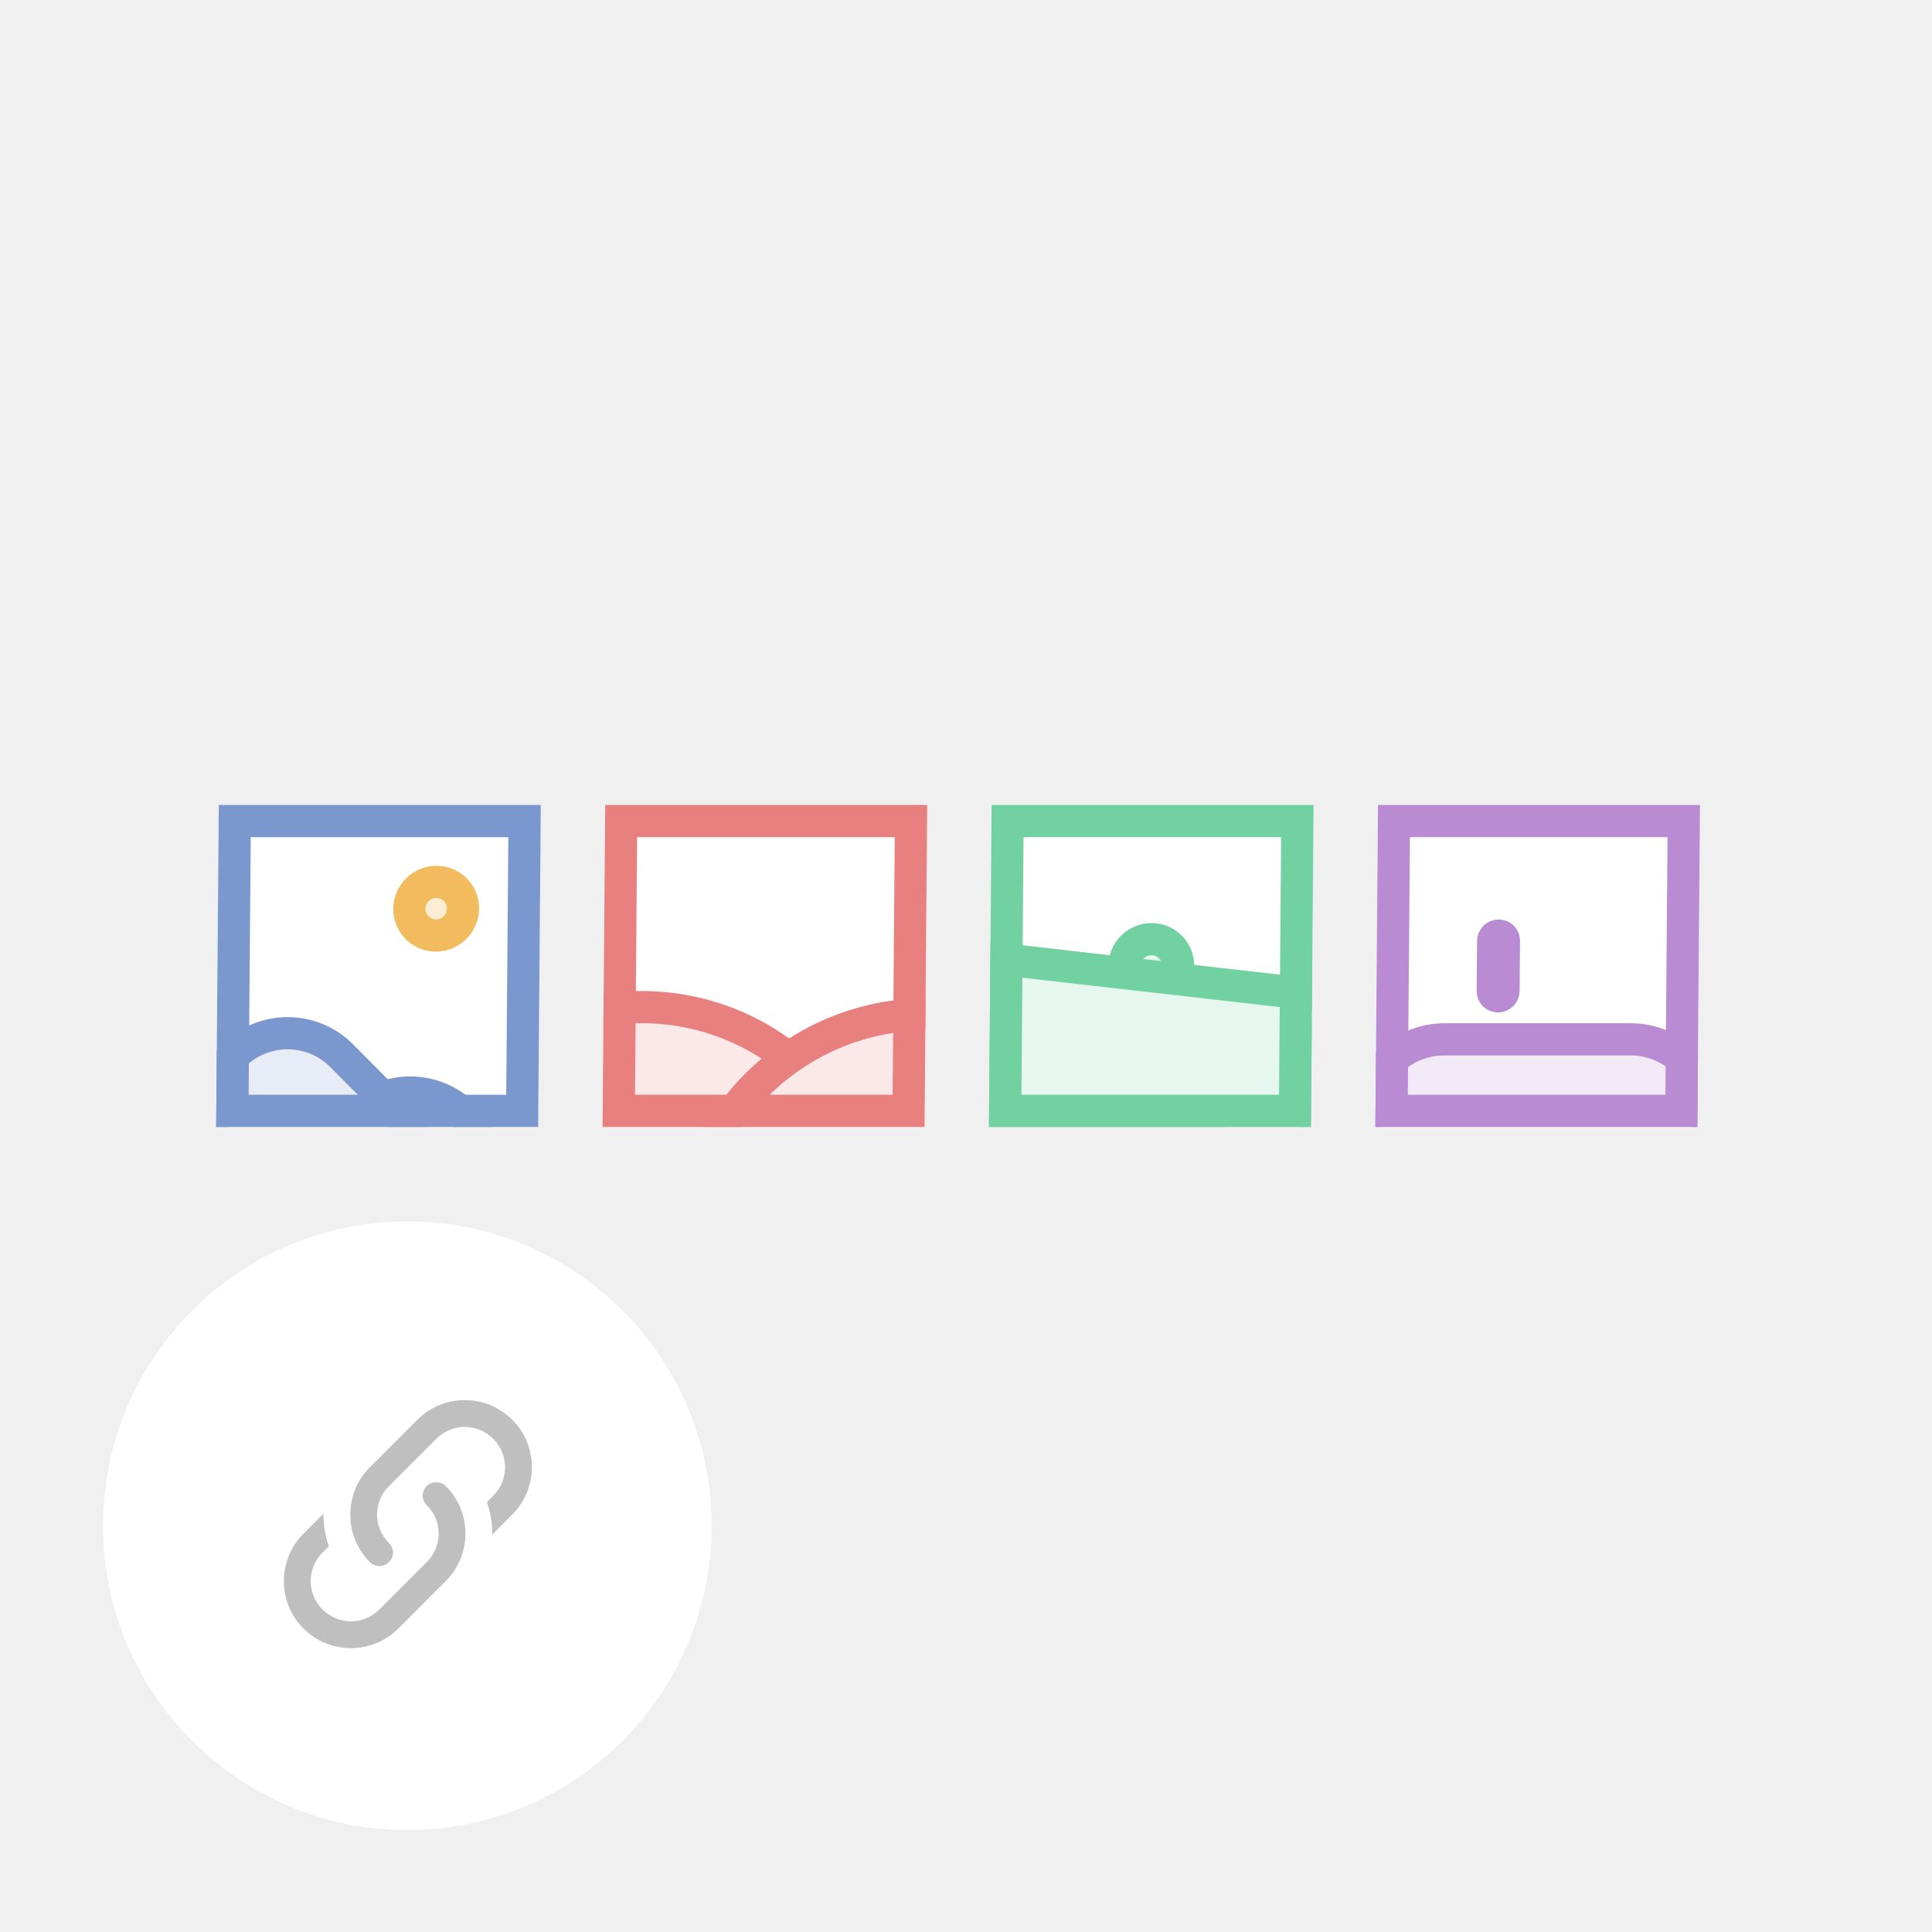
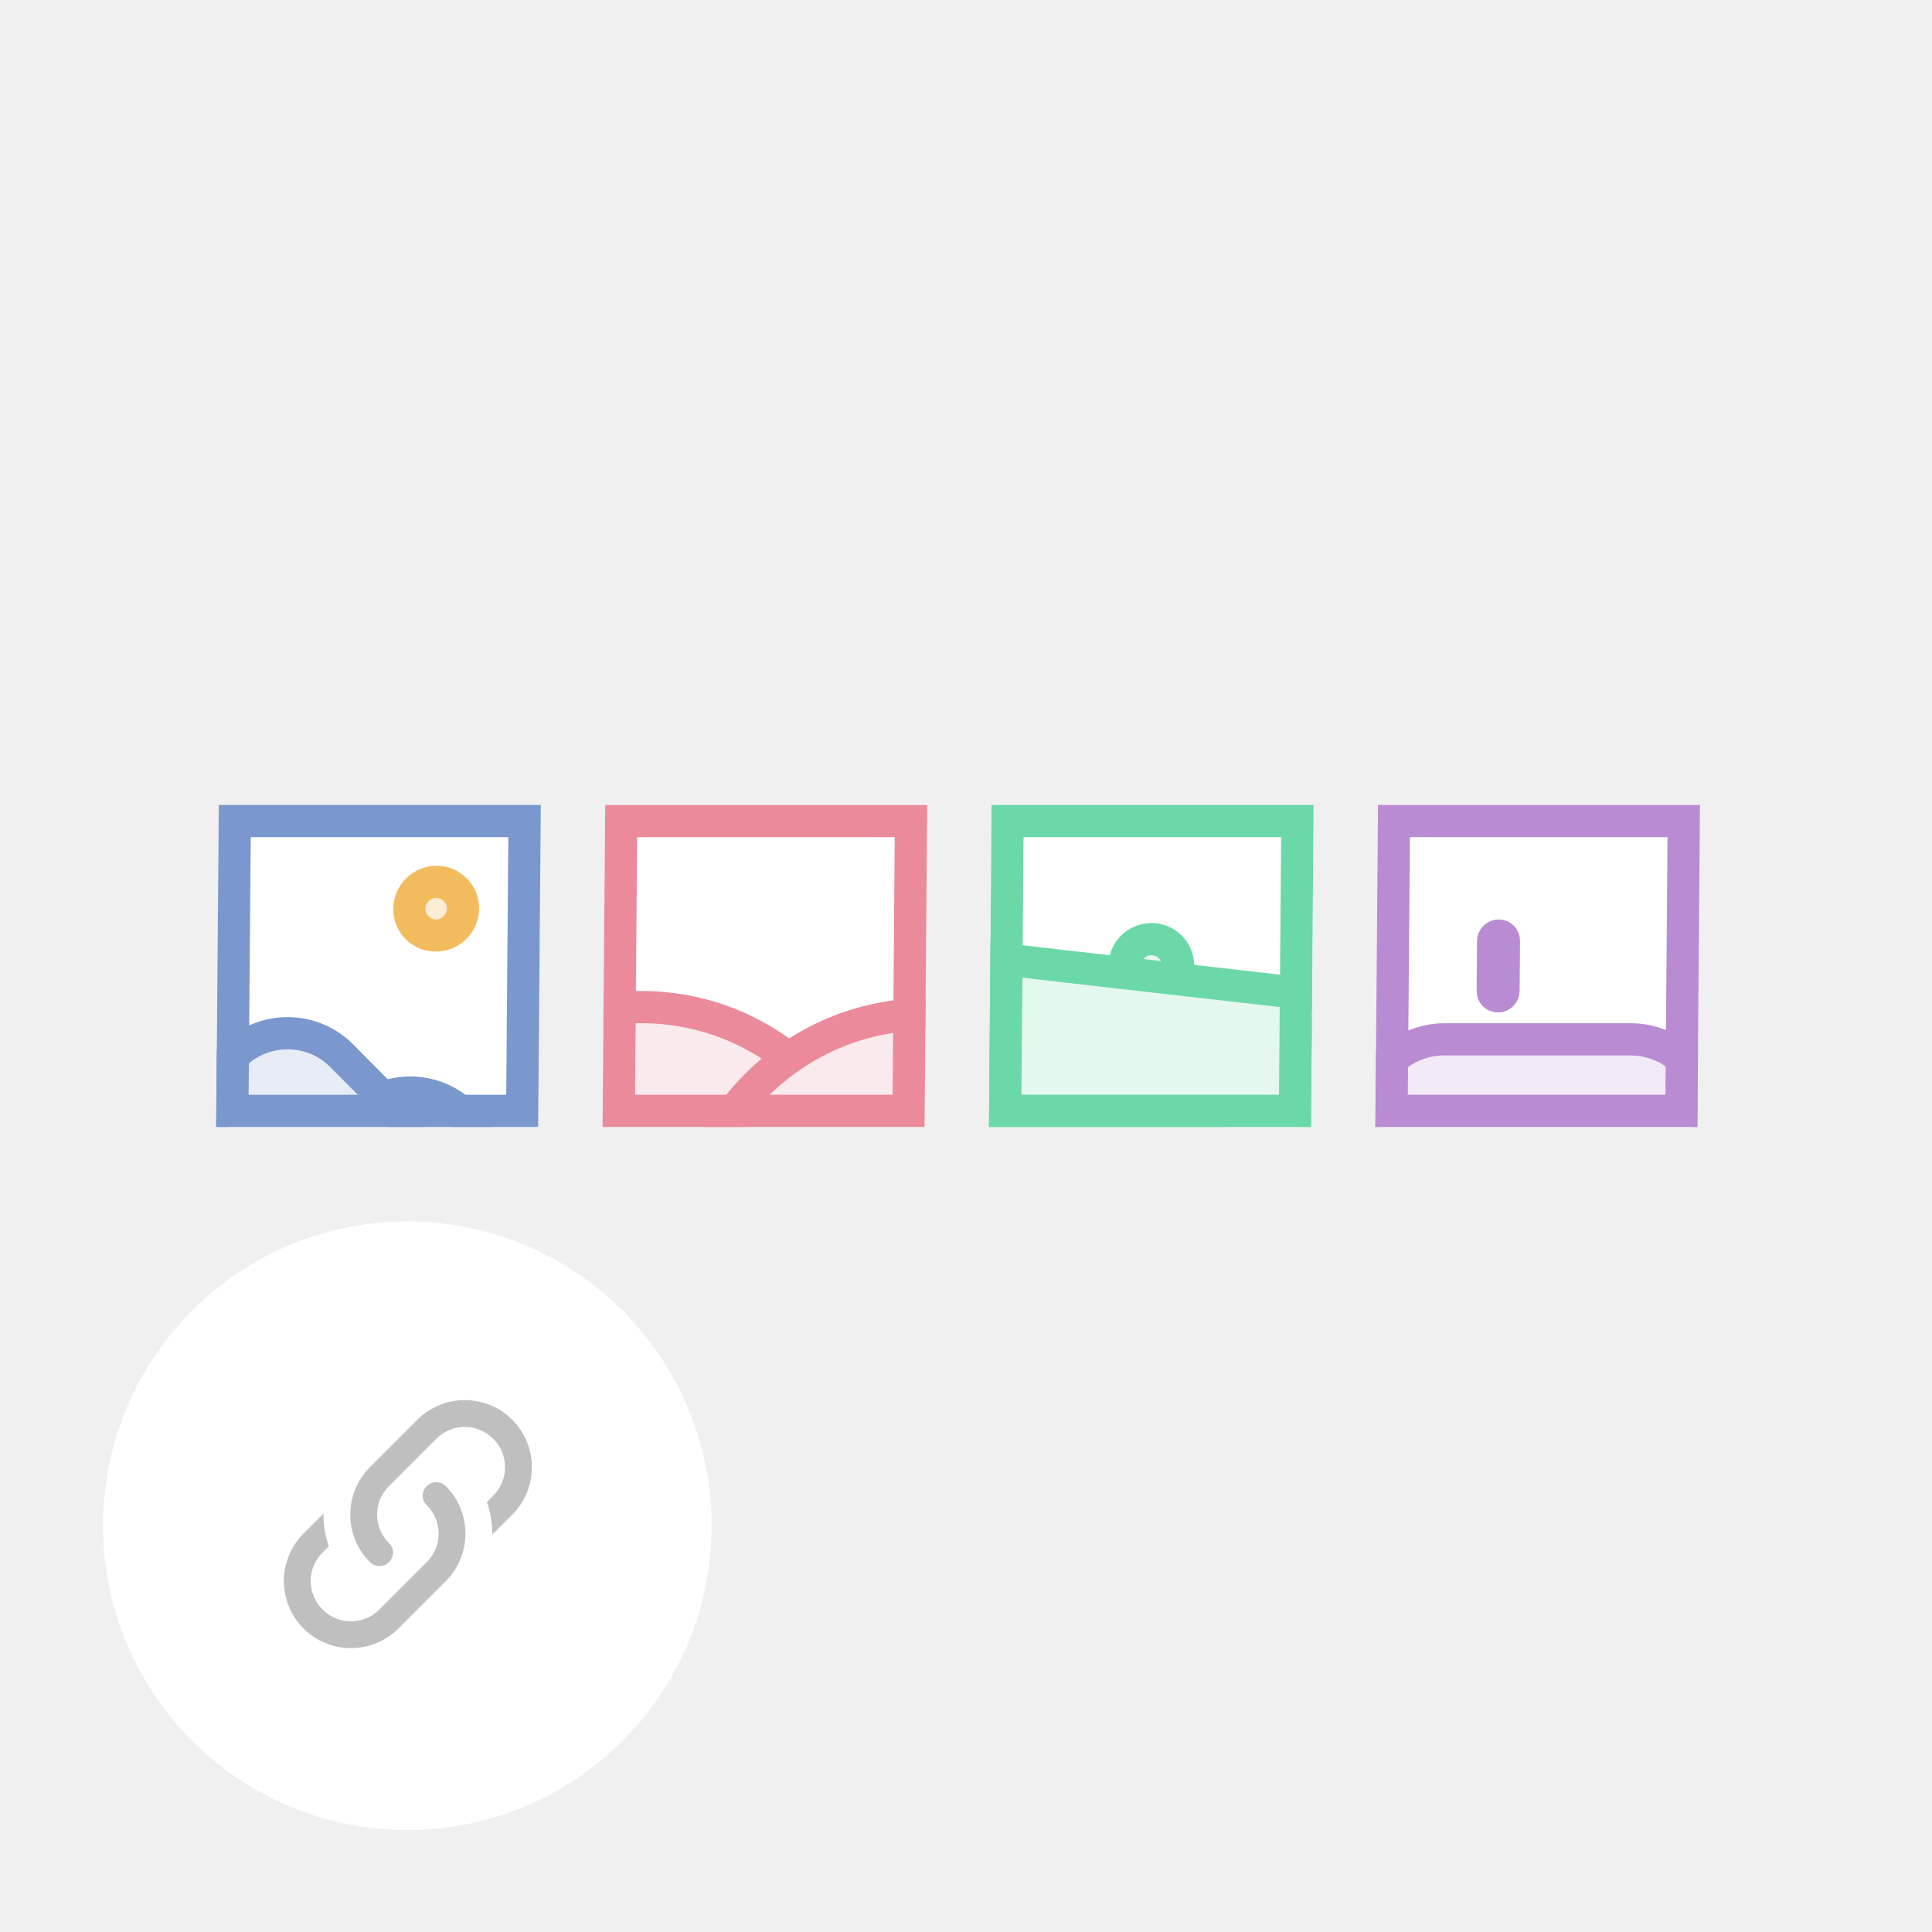
<svg xmlns="http://www.w3.org/2000/svg" width="60" height="60" viewBox="0 0 60 60" fill="none">
  <g clip-path="url(#clip0_2786_3982)">
    <rect width="10" height="10" transform="matrix(1 0 -0.00820296 0.999966 6.79492 24.999)" fill="white" />
    <mask id="mask0_2786_3982" style="mask-type:alpha" maskUnits="userSpaceOnUse" x="6" y="24" width="11" height="11">
      <rect x="0.496" y="0.5" width="9" height="9" transform="matrix(1 0 -0.00820296 0.999966 6.79902 24.999)" fill="#F8F8F8" stroke="#B8B8B8" />
    </mask>
    <g mask="url(#mask0_2786_3982)">
      <circle cx="1.333" cy="1.333" r="0.833" transform="matrix(1 0 -0.00820296 0.999966 12.2239 26.8877)" fill="#FCEDD4" stroke="#F2BC5E" />
      <rect x="9.362" y="36.31" width="4.772" height="4.724" rx="2.374" transform="rotate(-44.765 9.3617 36.3105)" fill="#E7ECF6" stroke="#7A97CE" />
      <rect x="5.556" y="34.465" width="4.772" height="7.049" rx="2.374" transform="rotate(-44.765 5.55579 34.4648)" fill="#E7ECF6" stroke="#7A97CE" />
    </g>
    <rect x="0.496" y="0.5" width="9" height="9" transform="matrix(1 0 -0.00820296 0.999966 6.79902 24.999)" stroke="#7A97CE" />
    <rect width="10" height="10" transform="matrix(1 0 -0.00820296 0.999966 18.7949 24.999)" fill="white" />
    <mask id="mask1_2786_3982" style="mask-type:alpha" maskUnits="userSpaceOnUse" x="18" y="24" width="11" height="11">
      <rect x="0.496" y="0.5" width="9" height="9" transform="matrix(1 0 -0.00820296 0.999966 18.799 24.999)" fill="#F8F8F8" stroke="#B8B8B8" />
    </mask>
    <g mask="url(#mask1_2786_3982)">
-       <path d="M27.293 38.721C27.26 42.832 23.899 46.165 19.788 46.165C15.677 46.165 12.371 42.832 12.405 38.721C12.438 34.609 15.799 31.276 19.91 31.276C24.021 31.276 27.327 34.609 27.293 38.721Z" fill="#FBE8E8" stroke="#E98080" />
-       <path d="M36.181 38.943C36.147 43.054 32.786 46.387 28.675 46.387C24.564 46.387 21.258 43.054 21.292 38.943C21.325 34.832 24.686 31.499 28.797 31.499C32.909 31.499 36.214 34.832 36.181 38.943Z" fill="#FBE8E8" stroke="#E98080" />
+       <path d="M27.293 38.721C27.26 42.832 23.899 46.165 19.788 46.165C15.677 46.165 12.371 42.832 12.405 38.721C12.438 34.609 15.799 31.276 19.91 31.276C24.021 31.276 27.327 34.609 27.293 38.721Z" fill="#fbeaed" stroke="#eb8a9a" />
+       <path d="M36.181 38.943C36.147 43.054 32.786 46.387 28.675 46.387C24.564 46.387 21.258 43.054 21.292 38.943C21.325 34.832 24.686 31.499 28.797 31.499C32.909 31.499 36.214 34.832 36.181 38.943Z" fill="#fbeaed" stroke="#eb8a9a" />
    </g>
-     <rect x="0.496" y="0.5" width="9" height="9" transform="matrix(1 0 -0.00820296 0.999966 18.799 24.999)" stroke="#E98080" />
+     <rect x="0.496" y="0.5" width="9" height="9" transform="matrix(1 0 -0.00820296 0.999966 18.799 24.999)" stroke="#eb8a9a" />
    <rect width="10" height="10" transform="matrix(1 0 -0.00820296 0.999966 30.7949 24.999)" fill="white" />
    <mask id="mask2_2786_3982" style="mask-type:alpha" maskUnits="userSpaceOnUse" x="30" y="24" width="11" height="11">
      <rect x="0.496" y="0.5" width="9" height="9" transform="matrix(1 0 -0.00820296 0.999966 30.799 24.999)" fill="#F8F8F8" stroke="#B8B8B8" />
    </mask>
    <g mask="url(#mask2_2786_3982)">
-       <path d="M36.587 29.999C36.584 30.459 36.207 30.832 35.747 30.832C35.287 30.832 34.917 30.459 34.921 29.999C34.924 29.539 35.3 29.166 35.761 29.166C36.221 29.166 36.591 29.539 36.587 29.999Z" fill="#E5F7EE" stroke="#72D1A0" />
-       <rect x="0.436" y="0.553" width="10.659" height="4.889" transform="matrix(0.992627 0.113331 -0.121485 0.993523 30.3873 29.1466)" fill="#E5F7EE" stroke="#72D1A0" />
+       <path d="M36.587 29.999C36.584 30.459 36.207 30.832 35.747 30.832C35.287 30.832 34.917 30.459 34.921 29.999C34.924 29.539 35.3 29.166 35.761 29.166C36.221 29.166 36.591 29.539 36.587 29.999Z" fill="#e4f8ef" stroke="#6bd8a7" />
+       <rect x="0.436" y="0.553" width="10.659" height="4.889" transform="matrix(0.992627 0.113331 -0.121485 0.993523 30.3873 29.1466)" fill="#e4f8ef" stroke="#6bd8a7" />
    </g>
-     <rect x="0.496" y="0.5" width="9" height="9" transform="matrix(1 0 -0.00820296 0.999966 30.799 24.999)" stroke="#72D1A0" />
+     <rect x="0.496" y="0.5" width="9" height="9" transform="matrix(1 0 -0.00820296 0.999966 30.799 24.999)" stroke="#6bd8a7" />
    <rect width="10" height="10" transform="matrix(1 0 -0.00820296 0.999966 42.7949 24.999)" fill="white" />
    <mask id="mask3_2786_3982" style="mask-type:alpha" maskUnits="userSpaceOnUse" x="42" y="24" width="11" height="11">
      <rect x="0.496" y="0.5" width="9" height="9" transform="matrix(1 0 -0.00820296 0.999966 42.799 24.999)" fill="#F8F8F8" stroke="#B8B8B8" />
    </mask>
    <g mask="url(#mask3_2786_3982)">
      <rect x="0.496" y="0.5" width="10.659" height="4.889" rx="2.444" transform="matrix(1 0 -0.00820296 0.999966 41.9284 31.7769)" fill="#F2EAF7" stroke="#B98BD3" />
      <rect x="0.331" y="0.333" width="0.667" height="2.222" rx="0.333" transform="matrix(1 0 -0.00820296 0.999966 45.8796 28.5547)" fill="#F2EAF7" stroke="#B98BD3" stroke-width="0.667" />
    </g>
    <rect x="0.496" y="0.5" width="9" height="9" transform="matrix(1 0 -0.00820296 0.999966 42.799 24.999)" stroke="#B98BD3" />
    <circle cx="12.65" cy="47.383" r="9.45" fill="white" />
    <path d="M12.079 47.92C12.25 48.083 12.25 48.35 12.079 48.512C11.917 48.675 11.65 48.675 11.488 48.512C10.675 47.7 10.675 46.379 11.488 45.566L12.963 44.091C13.775 43.279 15.096 43.279 15.908 44.091C16.721 44.904 16.721 46.225 15.908 47.037L15.287 47.658C15.292 47.316 15.238 46.975 15.121 46.65L15.317 46.45C15.808 45.962 15.808 45.17 15.317 44.683C14.829 44.191 14.037 44.191 13.55 44.683L12.079 46.154C11.588 46.641 11.588 47.433 12.079 47.92ZM13.254 46.154C13.417 45.991 13.683 45.991 13.846 46.154C14.658 46.966 14.658 48.287 13.846 49.1L12.371 50.575C11.558 51.387 10.238 51.387 9.425 50.575C8.613 49.762 8.613 48.441 9.425 47.629L10.046 47.008C10.042 47.35 10.096 47.691 10.213 48.02L10.017 48.216C9.525 48.704 9.525 49.495 10.017 49.983C10.504 50.475 11.296 50.475 11.783 49.983L13.254 48.512C13.746 48.025 13.746 47.233 13.254 46.745C13.083 46.583 13.083 46.316 13.254 46.154Z" fill="#BFBFBF" />
  </g>
  <defs>
    <clipPath id="clip0_2786_3982">
      <rect width="60" height="60" fill="white" />
    </clipPath>
  </defs>
</svg>
